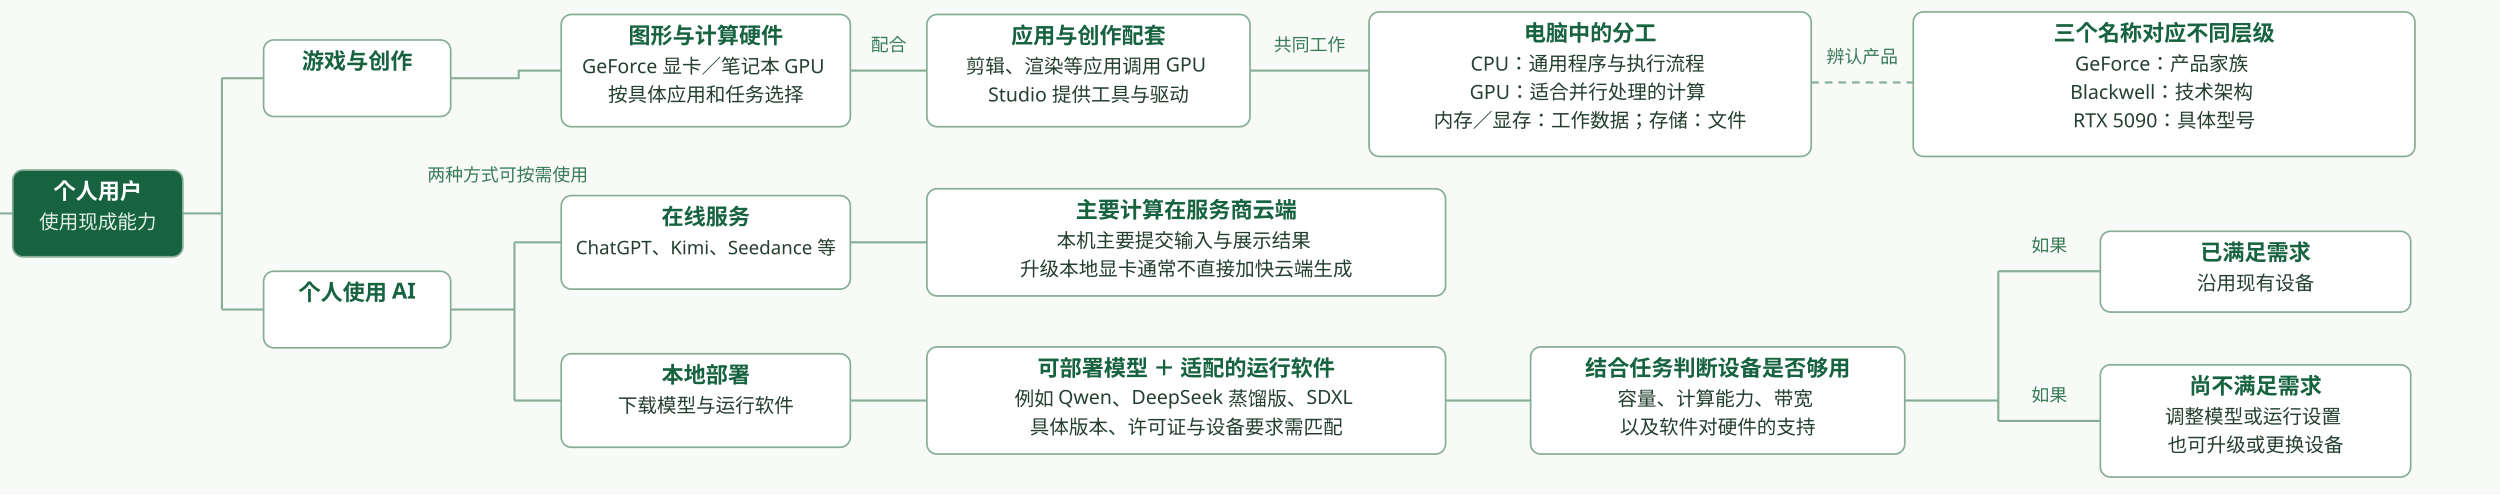
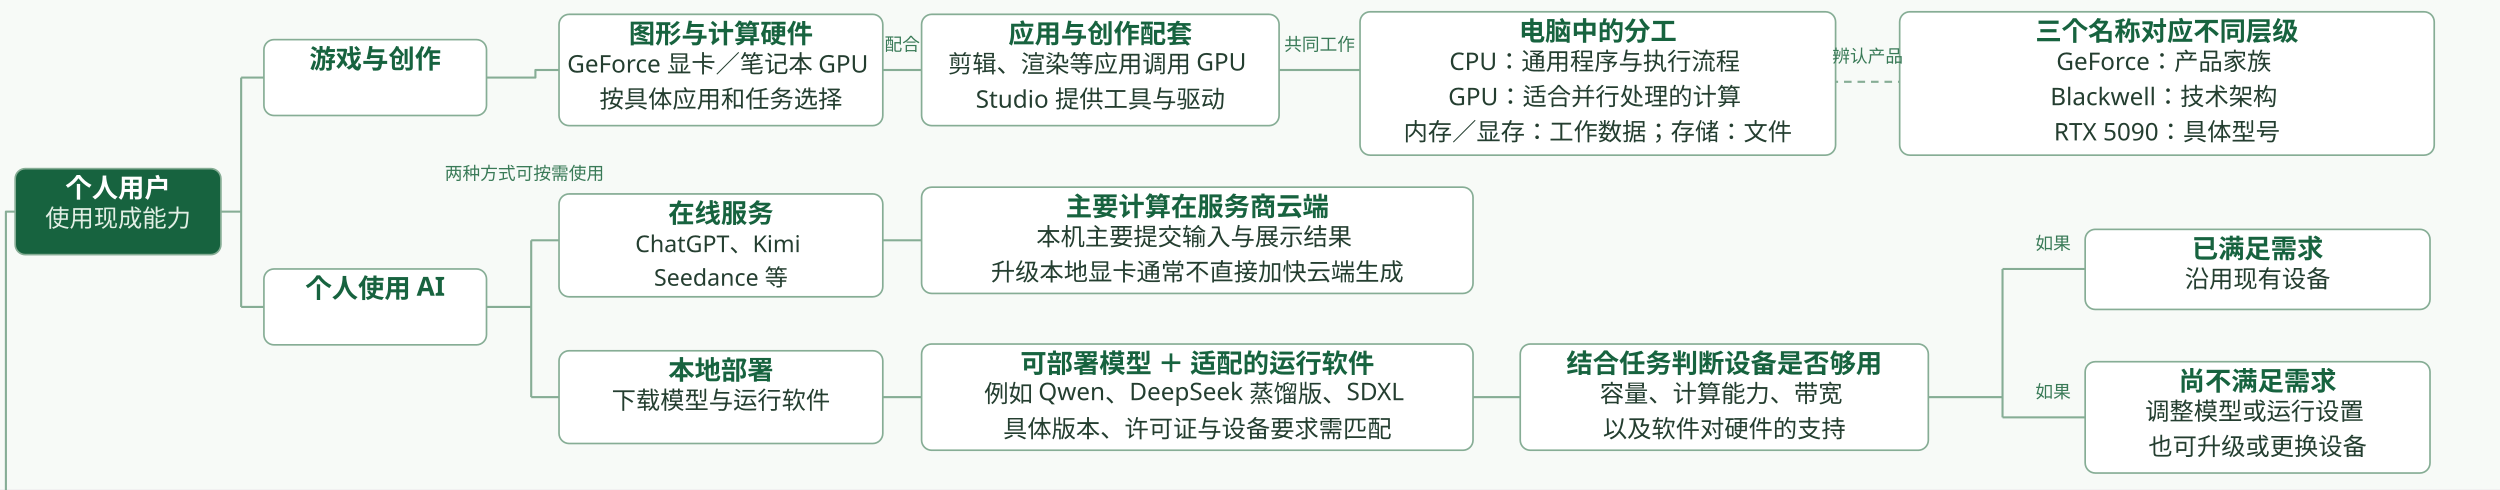
- <svg xmlns="http://www.w3.org/2000/svg" width="2940" height="580" viewBox="340 118 2940 580">
+ <svg xmlns="http://www.w3.org/2000/svg" width="2965" height="580" viewBox="315 118 2965 580">
  <defs>
    <marker id="arr" markerWidth="8" markerHeight="8" refX="7" refY="4" orient="auto">
      <path d="M0 0 L8 4 L0 8z" fill="#86ad95" />
    </marker>
  </defs>
-   <rect x="340" y="118" width="2940" height="580" fill="#f7faf7" />
+   <rect x="315" y="118" width="2965" height="580" fill="#f7faf7" />
  <g font-family="PingFang SC,Microsoft YaHei,sans-serif">
    <path d="M295,1021 L322,1021 L322,369 L355,369" fill="none" stroke="#86ad95" stroke-width="2.5" stroke-linejoin="round" />
    <path d="M295,1021 L322,1021 L322,1003 L355,1003" fill="none" stroke="#86ad95" stroke-width="2.5" stroke-linejoin="round" />
    <path d="M295,1021 L322,1021 L322,1738 L355,1738" fill="none" stroke="#86ad95" stroke-width="2.5" stroke-linejoin="round" />
    <path d="M555,369 L601,369" fill="none" stroke="#86ad95" stroke-width="2.5" stroke-linejoin="round" />
    <path d="M601,210 L601,482" fill="none" stroke="#86ad95" stroke-width="2.5" stroke-linejoin="round" />
    <path d="M601,210 L650,210" fill="none" stroke="#86ad95" stroke-width="2.5" stroke-linejoin="round" />
    <path d="M601,482 L650,482" fill="none" stroke="#86ad95" stroke-width="2.5" stroke-linejoin="round" />
    <path d="M870,210 L950,210 L950,201 L1000,201" fill="none" stroke="#86ad95" stroke-width="2.5" stroke-linejoin="round" />
    <path d="M1340,201 L1430,201" fill="none" stroke="#86ad95" stroke-width="2.5" stroke-linejoin="round" />
    <path d="M1810,201 L1950,201" fill="none" stroke="#86ad95" stroke-width="2.5" stroke-linejoin="round" />
    <path d="M2470,215 L2590,215" fill="none" stroke="#86ad95" stroke-width="2.5" stroke-linejoin="round" stroke-dasharray="9 7" />
    <path d="M870,482 L945,482" fill="none" stroke="#86ad95" stroke-width="2.5" stroke-linejoin="round" />
    <path d="M945,403 L945,589" fill="none" stroke="#86ad95" stroke-width="2.5" stroke-linejoin="round" />
    <path d="M945,403 L1000,403" fill="none" stroke="#86ad95" stroke-width="2.5" stroke-linejoin="round" />
    <path d="M945,589 L1000,589" fill="none" stroke="#86ad95" stroke-width="2.5" stroke-linejoin="round" />
    <path d="M1340,403 L1430,403" fill="none" stroke="#86ad95" stroke-width="2.5" stroke-linejoin="round" />
    <path d="M1340,589 L1430,589" fill="none" stroke="#86ad95" stroke-width="2.5" stroke-linejoin="round" />
    <path d="M2040,589 L2140,589" fill="none" stroke="#86ad95" stroke-width="2.5" stroke-linejoin="round" />
    <path d="M2580,589 L2690,589" fill="none" stroke="#86ad95" stroke-width="2.5" stroke-linejoin="round" />
    <path d="M2690,437 L2690,613" fill="none" stroke="#86ad95" stroke-width="2.5" stroke-linejoin="round" />
    <path d="M2690,437 L2810,437" fill="none" stroke="#86ad95" stroke-width="2.5" stroke-linejoin="round" />
    <path d="M2690,613 L2810,613" fill="none" stroke="#86ad95" stroke-width="2.5" stroke-linejoin="round" />
    <path d="M555,1003 L601,1003" fill="none" stroke="#86ad95" stroke-width="2.5" stroke-linejoin="round" />
    <path d="M601,838 L601,1130" fill="none" stroke="#86ad95" stroke-width="2.5" stroke-linejoin="round" />
    <path d="M601,838 L650,838" fill="none" stroke="#86ad95" stroke-width="2.5" stroke-linejoin="round" />
    <path d="M601,1130 L650,1130" fill="none" stroke="#86ad95" stroke-width="2.5" stroke-linejoin="round" />
    <path d="M870,838 L1000,838" fill="none" stroke="#86ad95" stroke-width="2.5" stroke-linejoin="round" />
    <path d="M1340,833 L1430,833" fill="none" stroke="#86ad95" stroke-width="2.5" stroke-linejoin="round" />
    <path d="M1870,833 L1980,833" fill="none" stroke="#86ad95" stroke-width="2.5" stroke-linejoin="round" />
    <path d="M870,1130 L945,1130" fill="none" stroke="#86ad95" stroke-width="2.5" stroke-linejoin="round" />
    <path d="M945,1019 L945,1238" fill="none" stroke="#86ad95" stroke-width="2.5" stroke-linejoin="round" />
    <path d="M945,1019 L1000,1019" fill="none" stroke="#86ad95" stroke-width="2.5" stroke-linejoin="round" />
    <path d="M945,1238 L1000,1238" fill="none" stroke="#86ad95" stroke-width="2.5" stroke-linejoin="round" />
    <path d="M1340,1238 L1400,1238" fill="none" stroke="#86ad95" stroke-width="2.5" stroke-linejoin="round" />
    <path d="M1400,1017 L1400,1355" fill="none" stroke="#86ad95" stroke-width="2.5" stroke-linejoin="round" />
    <path d="M1400,1017 L1450,1017" fill="none" stroke="#86ad95" stroke-width="2.5" stroke-linejoin="round" />
    <path d="M1400,1186 L1450,1186" fill="none" stroke="#86ad95" stroke-width="2.5" stroke-linejoin="round" />
    <path d="M1400,1355 L1450,1355" fill="none" stroke="#86ad95" stroke-width="2.5" stroke-linejoin="round" />
    <path d="M1820,1186 L1890,1186 L1890,1230 L1950,1230" fill="none" stroke="#86ad95" stroke-width="2.5" stroke-linejoin="round" />
    <path d="M1820,1355 L1890,1355 L1890,1230" fill="none" stroke="#86ad95" stroke-width="2.5" stroke-linejoin="round" />
    <path d="M1820,1017 L2925,1017 L2925,1170 L2990,1170" fill="none" stroke="#86ad95" stroke-width="2.5" stroke-linejoin="round" />
    <path d="M1340,1019 L1363,1019 L1363,931 L3122,931 L3122,1120" fill="none" stroke="#86ad95" stroke-width="2.5" stroke-linejoin="round" />
    <path d="M2870,1230 L2990,1230" fill="none" stroke="#86ad95" stroke-width="2.5" stroke-linejoin="round" />
    <path d="M555,1738 L650,1738" fill="none" stroke="#86ad95" stroke-width="2.5" stroke-linejoin="round" />
    <path d="M870,1738 L945,1738" fill="none" stroke="#86ad95" stroke-width="2.5" stroke-linejoin="round" />
    <path d="M945,1539 L945,1950" fill="none" stroke="#86ad95" stroke-width="2.5" stroke-linejoin="round" />
    <path d="M945,1539 L1000,1539" fill="none" stroke="#86ad95" stroke-width="2.5" stroke-linejoin="round" />
    <path d="M945,1676 L1000,1676" fill="none" stroke="#86ad95" stroke-width="2.5" stroke-linejoin="round" />
    <path d="M945,1813 L1000,1813" fill="none" stroke="#86ad95" stroke-width="2.5" stroke-linejoin="round" />
    <path d="M945,1950 L1000,1950" fill="none" stroke="#86ad95" stroke-width="2.5" stroke-linejoin="round" />
    <path d="M1300,1539 L1430,1539" fill="none" stroke="#86ad95" stroke-width="2.5" stroke-linejoin="round" />
    <path d="M1300,1676 L1430,1676" fill="none" stroke="#86ad95" stroke-width="2.5" stroke-linejoin="round" />
    <path d="M1300,1813 L1430,1813" fill="none" stroke="#86ad95" stroke-width="2.5" stroke-linejoin="round" />
    <path d="M1300,1950 L1430,1950" fill="none" stroke="#86ad95" stroke-width="2.5" stroke-linejoin="round" />
    <path d="M2325,1541 L2410,1541 L2410,1515 L2480,1515" fill="none" stroke="#86ad95" stroke-width="2.5" stroke-linejoin="round" stroke-dasharray="9 7" />
    <path d="M2370,1539 L2370,1980" fill="none" stroke="#86ad95" stroke-width="2.5" stroke-linejoin="round" />
    <path d="M2325,1539 L2370,1539" fill="none" stroke="#86ad95" stroke-width="2.5" stroke-linejoin="round" />
    <path d="M2325,1676 L2370,1676" fill="none" stroke="#86ad95" stroke-width="2.5" stroke-linejoin="round" />
    <path d="M2325,1813 L2370,1813" fill="none" stroke="#86ad95" stroke-width="2.5" stroke-linejoin="round" />
    <path d="M2325,1950 L2370,1950" fill="none" stroke="#86ad95" stroke-width="2.5" stroke-linejoin="round" />
    <path d="M2370,1940 L2580,1940" fill="none" stroke="#86ad95" stroke-width="2.5" stroke-linejoin="round" />
    <path d="M2867,1815 L2867,1870" fill="none" stroke="#86ad95" stroke-width="2.5" stroke-linejoin="round" stroke-dasharray="9 7" />
-     <rect x="35" y="949" width="260" height="144" rx="12" fill="#17633f" stroke="#86ad95" stroke-width="2" />
-     <rect x="355" y="318" width="200" height="102" rx="12" fill="#17633f" stroke="#86ad95" stroke-width="2" />
-     <rect x="650" y="165" width="220" height="90" rx="12" fill="white" stroke="#86ad95" stroke-width="2" />
-     <rect x="650" y="437" width="220" height="90" rx="12" fill="white" stroke="#86ad95" stroke-width="2" />
-     <rect x="1000" y="135" width="340" height="132" rx="12" fill="white" stroke="#86ad95" stroke-width="2" />
-     <rect x="1430" y="135" width="380" height="132" rx="12" fill="white" stroke="#86ad95" stroke-width="2" />
-     <rect x="1950" y="132" width="520" height="170" rx="12" fill="white" stroke="#86ad95" stroke-width="2" />
-     <rect x="2590" y="132" width="590" height="170" rx="12" fill="white" stroke="#86ad95" stroke-width="2" />
-     <rect x="1000" y="348" width="340" height="110" rx="12" fill="white" stroke="#86ad95" stroke-width="2" />
-     <rect x="1000" y="534" width="340" height="110" rx="12" fill="white" stroke="#86ad95" stroke-width="2" />
-     <rect x="1430" y="340" width="610" height="126" rx="12" fill="white" stroke="#86ad95" stroke-width="2" />
-     <rect x="1430" y="526" width="610" height="126" rx="12" fill="white" stroke="#86ad95" stroke-width="2" />
-     <rect x="2140" y="526" width="440" height="126" rx="12" fill="white" stroke="#86ad95" stroke-width="2" />
-     <rect x="2810" y="390" width="365" height="95" rx="12" fill="white" stroke="#86ad95" stroke-width="2" />
-     <rect x="2810" y="547" width="365" height="132" rx="12" fill="white" stroke="#86ad95" stroke-width="2" />
-     <rect x="355" y="952" width="200" height="102" rx="12" fill="#17633f" stroke="#86ad95" stroke-width="2" />
-     <rect x="650" y="793" width="220" height="90" rx="12" fill="white" stroke="#86ad95" stroke-width="2" />
-     <rect x="650" y="1085" width="220" height="90" rx="12" fill="white" stroke="#86ad95" stroke-width="2" />
-     <rect x="1000" y="769" width="340" height="128" rx="12" fill="white" stroke="#86ad95" stroke-width="2" />
-     <rect x="1430" y="769" width="440" height="128" rx="12" fill="white" stroke="#86ad95" stroke-width="2" />
-     <rect x="1980" y="769" width="575" height="128" rx="12" fill="white" stroke="#86ad95" stroke-width="2" />
-     <rect x="1000" y="965" width="340" height="108" rx="12" fill="white" stroke="#86ad95" stroke-width="2" />
-     <rect x="1000" y="1190" width="340" height="96" rx="12" fill="white" stroke="#86ad95" stroke-width="2" />
-     <rect x="1450" y="962" width="370" height="110" rx="12" fill="white" stroke="#86ad95" stroke-width="2" />
-     <rect x="1450" y="1131" width="370" height="110" rx="12" fill="white" stroke="#86ad95" stroke-width="2" />
-     <rect x="1450" y="1300" width="370" height="110" rx="12" fill="white" stroke="#86ad95" stroke-width="2" />
+     <rect x="13.0" y="949" width="304" height="144" rx="12" fill="#17633f" stroke="#86ad95" stroke-width="2" />
+     <rect x="333.0" y="318" width="244" height="102" rx="12" fill="#17633f" stroke="#86ad95" stroke-width="2" />
+     <rect x="628.0" y="165" width="264" height="90" rx="12" fill="white" stroke="#86ad95" stroke-width="2" />
+     <rect x="628.0" y="437" width="264" height="90" rx="12" fill="white" stroke="#86ad95" stroke-width="2" />
+     <rect x="978.0" y="135" width="384" height="132" rx="12" fill="white" stroke="#86ad95" stroke-width="2" />
+     <rect x="1408.0" y="135" width="424" height="132" rx="12" fill="white" stroke="#86ad95" stroke-width="2" />
+     <rect x="1928.0" y="132" width="564" height="170" rx="12" fill="white" stroke="#86ad95" stroke-width="2" />
+     <rect x="2568.0" y="132" width="634" height="170" rx="12" fill="white" stroke="#86ad95" stroke-width="2" />
+     <rect x="978.0" y="348" width="384" height="122" rx="12" fill="white" stroke="#86ad95" stroke-width="2" />
+     <rect x="978.0" y="534" width="384" height="110" rx="12" fill="white" stroke="#86ad95" stroke-width="2" />
+     <rect x="1408.0" y="340" width="654" height="126" rx="12" fill="white" stroke="#86ad95" stroke-width="2" />
+     <rect x="1408.0" y="526" width="654" height="126" rx="12" fill="white" stroke="#86ad95" stroke-width="2" />
+     <rect x="2118.0" y="526" width="484" height="126" rx="12" fill="white" stroke="#86ad95" stroke-width="2" />
+     <rect x="2788.0" y="390" width="409" height="95" rx="12" fill="white" stroke="#86ad95" stroke-width="2" />
+     <rect x="2788.0" y="547" width="409" height="132" rx="12" fill="white" stroke="#86ad95" stroke-width="2" />
+     <rect x="333.0" y="952" width="244" height="102" rx="12" fill="#17633f" stroke="#86ad95" stroke-width="2" />
+     <rect x="628.0" y="793" width="264" height="90" rx="12" fill="white" stroke="#86ad95" stroke-width="2" />
+     <rect x="628.0" y="1085" width="264" height="90" rx="12" fill="white" stroke="#86ad95" stroke-width="2" />
+     <rect x="978.0" y="769" width="384" height="128" rx="12" fill="white" stroke="#86ad95" stroke-width="2" />
+     <rect x="1408.0" y="769" width="484" height="128" rx="12" fill="white" stroke="#86ad95" stroke-width="2" />
+     <rect x="1958.0" y="769" width="619" height="128" rx="12" fill="white" stroke="#86ad95" stroke-width="2" />
+     <rect x="978.0" y="965" width="384" height="108" rx="12" fill="white" stroke="#86ad95" stroke-width="2" />
+     <rect x="978.0" y="1190" width="384" height="96" rx="12" fill="white" stroke="#86ad95" stroke-width="2" />
+     <rect x="1428.0" y="962" width="414" height="122" rx="12" fill="white" stroke="#86ad95" stroke-width="2" />
+     <rect x="1428.0" y="1131" width="414" height="122" rx="12" fill="white" stroke="#86ad95" stroke-width="2" />
+     <rect x="1428.0" y="1300" width="414" height="122" rx="12" fill="white" stroke="#86ad95" stroke-width="2" />
    <rect x="1950" y="1040" width="920" height="378" rx="16" fill="#eef5ef" stroke="#c7ddcf" stroke-width="2" />
-     <rect x="1970" y="1115" width="270" height="270" rx="12" fill="white" stroke="#86ad95" stroke-width="2" />
-     <rect x="2260" y="1115" width="285" height="270" rx="12" fill="white" stroke="#86ad95" stroke-width="2" />
-     <rect x="2565" y="1115" width="285" height="270" rx="12" fill="white" stroke="#86ad95" stroke-width="2" />
-     <rect x="2990" y="1120" width="265" height="165" rx="12" fill="white" stroke="#86ad95" stroke-width="2" />
-     <rect x="355" y="1687" width="200" height="102" rx="12" fill="#17633f" stroke="#86ad95" stroke-width="2" />
-     <rect x="650" y="1683" width="220" height="110" rx="12" fill="white" stroke="#86ad95" stroke-width="2" />
-     <rect x="1000" y="1487" width="300" height="105" rx="12" fill="white" stroke="#86ad95" stroke-width="2" />
-     <rect x="1000" y="1624" width="300" height="105" rx="12" fill="white" stroke="#86ad95" stroke-width="2" />
-     <rect x="1000" y="1761" width="300" height="105" rx="12" fill="white" stroke="#86ad95" stroke-width="2" />
-     <rect x="1000" y="1898" width="300" height="105" rx="12" fill="white" stroke="#86ad95" stroke-width="2" />
-     <rect x="1430" y="1487" width="895" height="122" rx="12" fill="white" stroke="#86ad95" stroke-width="2" />
-     <rect x="1430" y="1624" width="895" height="122" rx="12" fill="white" stroke="#86ad95" stroke-width="2" />
-     <rect x="1430" y="1761" width="895" height="122" rx="12" fill="white" stroke="#86ad95" stroke-width="2" />
-     <rect x="1430" y="1898" width="895" height="122" rx="12" fill="white" stroke="#86ad95" stroke-width="2" />
+     <rect x="1966.0" y="1115" width="278" height="270" rx="12" fill="white" stroke="#86ad95" stroke-width="2" />
+     <rect x="2256.0" y="1115" width="293" height="270" rx="12" fill="white" stroke="#86ad95" stroke-width="2" />
+     <rect x="2561.0" y="1115" width="293" height="270" rx="12" fill="white" stroke="#86ad95" stroke-width="2" />
+     <rect x="2968.0" y="1120" width="309" height="165" rx="12" fill="white" stroke="#86ad95" stroke-width="2" />
+     <rect x="333.0" y="1687" width="244" height="102" rx="12" fill="#17633f" stroke="#86ad95" stroke-width="2" />
+     <rect x="628.0" y="1683" width="264" height="110" rx="12" fill="white" stroke="#86ad95" stroke-width="2" />
+     <rect x="978.0" y="1487" width="344" height="105" rx="12" fill="white" stroke="#86ad95" stroke-width="2" />
+     <rect x="978.0" y="1624" width="344" height="105" rx="12" fill="white" stroke="#86ad95" stroke-width="2" />
+     <rect x="978.0" y="1761" width="344" height="105" rx="12" fill="white" stroke="#86ad95" stroke-width="2" />
+     <rect x="978.0" y="1898" width="344" height="105" rx="12" fill="white" stroke="#86ad95" stroke-width="2" />
+     <rect x="1408.0" y="1487" width="939" height="122" rx="12" fill="white" stroke="#86ad95" stroke-width="2" />
+     <rect x="1408.0" y="1624" width="939" height="122" rx="12" fill="white" stroke="#86ad95" stroke-width="2" />
+     <rect x="1408.0" y="1761" width="939" height="122" rx="12" fill="white" stroke="#86ad95" stroke-width="2" />
+     <rect x="1408.0" y="1898" width="939" height="122" rx="12" fill="white" stroke="#86ad95" stroke-width="2" />
    <rect x="2480" y="1490" width="775" height="325" rx="16" fill="#eef5ef" stroke="#c7ddcf" stroke-width="2" />
-     <rect x="2500" y="1565" width="345" height="210" rx="12" fill="white" stroke="#86ad95" stroke-width="2" />
-     <rect x="2870" y="1565" width="365" height="210" rx="12" fill="white" stroke="#86ad95" stroke-width="2" />
-     <rect x="2580" y="1870" width="610" height="140" rx="12" fill="white" stroke="#86ad95" stroke-width="2" />
+     <rect x="2496.0" y="1565" width="353" height="210" rx="12" fill="white" stroke="#86ad95" stroke-width="2" />
+     <rect x="2866.0" y="1565" width="373" height="210" rx="12" fill="white" stroke="#86ad95" stroke-width="2" />
+     <rect x="2558.0" y="1870" width="654" height="140" rx="12" fill="white" stroke="#86ad95" stroke-width="2" />
    <text x="48" y="54" text-anchor="start" fill="#17633f" font-size="31" font-weight="600">
      <tspan x="48" dy="0">算力生意（上） · 全文逻辑框架</tspan>
    </text>
    <text x="48" y="94" text-anchor="start" fill="#397a57" font-size="23" font-weight="400">
      <tspan x="48" dy="0">从使用者展开任务与方案，再看硬件、软件和系统怎样配合</tspan>
    </text>
-     <text x="165.0" y="983" text-anchor="middle" fill="white" font-size="25" font-weight="600">
+     <text x="165.0" y="983" text-anchor="middle" fill="white" font-size="30.0" font-weight="600">
      <tspan x="165.0" dy="0">英伟达的产品版图</tspan>
    </text>
-     <text x="165.0" y="1018" text-anchor="middle" fill="#e2efe5" font-size="23" font-weight="400">
+     <text x="165.0" y="1018" text-anchor="middle" fill="#e2efe5" font-size="28.8" font-weight="400">
      <tspan x="165.0" dy="0">谁使用？做什么？</tspan>
-       <tspan x="165.0" dy="33.35">产品怎样配合？</tspan>
-     </text>
-     <text x="455.0" y="352" text-anchor="middle" fill="white" font-size="26" font-weight="600">
+       <tspan x="165.0" dy="41.76">产品怎样配合？</tspan>
+     </text>
+     <text x="455.0" y="352" text-anchor="middle" fill="white" font-size="31.2" font-weight="600">
      <tspan x="455.0" dy="0">个人用户</tspan>
    </text>
-     <text x="455.0" y="387" text-anchor="middle" fill="#e2efe5" font-size="23" font-weight="400">
+     <text x="455.0" y="387" text-anchor="middle" fill="#e2efe5" font-size="28.8" font-weight="400">
      <tspan x="455.0" dy="0">使用现成能力</tspan>
    </text>
-     <text x="760.0" y="199" text-anchor="middle" fill="#17633f" font-size="26" font-weight="600">
+     <text x="760.0" y="199" text-anchor="middle" fill="#17633f" font-size="31.2" font-weight="600">
      <tspan x="760.0" dy="0">游戏与创作</tspan>
    </text>
-     <text x="760.0" y="471" text-anchor="middle" fill="#17633f" font-size="26" font-weight="600">
+     <text x="760.0" y="471" text-anchor="middle" fill="#17633f" font-size="31.2" font-weight="600">
      <tspan x="760.0" dy="0">个人使用 AI</tspan>
    </text>
-     <text x="1170.0" y="169" text-anchor="middle" fill="#17633f" font-size="26" font-weight="600">
+     <text x="1170.0" y="169" text-anchor="middle" fill="#17633f" font-size="31.2" font-weight="600">
      <tspan x="1170.0" dy="0">图形与计算硬件</tspan>
    </text>
-     <text x="1170.0" y="204" text-anchor="middle" fill="#243e30" font-size="23" font-weight="400">
+     <text x="1170.0" y="204" text-anchor="middle" fill="#243e30" font-size="28.8" font-weight="400">
      <tspan x="1170.0" dy="0">GeForce 显卡／笔记本 GPU</tspan>
-       <tspan x="1170.0" dy="33.35">按具体应用和任务选择</tspan>
-     </text>
-     <text x="1620.0" y="169" text-anchor="middle" fill="#17633f" font-size="26" font-weight="600">
+       <tspan x="1170.0" dy="41.76">按具体应用和任务选择</tspan>
+     </text>
+     <text x="1620.0" y="169" text-anchor="middle" fill="#17633f" font-size="31.2" font-weight="600">
      <tspan x="1620.0" dy="0">应用与创作配套</tspan>
    </text>
-     <text x="1620.0" y="204" text-anchor="middle" fill="#243e30" font-size="23" font-weight="400">
+     <text x="1620.0" y="204" text-anchor="middle" fill="#243e30" font-size="28.8" font-weight="400">
      <tspan x="1620.0" dy="0">剪辑、渲染等应用调用 GPU</tspan>
-       <tspan x="1620.0" dy="33.35">Studio 提供工具与驱动</tspan>
+       <tspan x="1620.0" dy="41.76">Studio 提供工具与驱动</tspan>
    </text>
    <text x="1385" y="178" text-anchor="middle" fill="#397a57" font-size="21" font-weight="400">
      <tspan x="1385" dy="0">配合</tspan>
    </text>
-     <text x="2210.0" y="166" text-anchor="middle" fill="#17633f" font-size="26" font-weight="600">
+     <text x="2210.0" y="166" text-anchor="middle" fill="#17633f" font-size="31.2" font-weight="600">
      <tspan x="2210.0" dy="0">电脑中的分工</tspan>
    </text>
-     <text x="2210.0" y="201" text-anchor="middle" fill="#243e30" font-size="23" font-weight="400">
+     <text x="2210.0" y="201" text-anchor="middle" fill="#243e30" font-size="28.8" font-weight="400">
      <tspan x="2210.0" dy="0">CPU：通用程序与执行流程</tspan>
-       <tspan x="2210.0" dy="33.35">GPU：适合并行处理的计算</tspan>
-       <tspan x="2210.0" dy="33.35">内存／显存：工作数据；存储：文件</tspan>
+       <tspan x="2210.0" dy="41.76">GPU：适合并行处理的计算</tspan>
+       <tspan x="2210.0" dy="41.76">内存／显存：工作数据；存储：文件</tspan>
    </text>
    <text x="1880" y="178" text-anchor="middle" fill="#397a57" font-size="21" font-weight="400">
      <tspan x="1880" dy="0">共同工作</tspan>
    </text>
-     <text x="2885.0" y="166" text-anchor="middle" fill="#17633f" font-size="26" font-weight="600">
+     <text x="2885.0" y="166" text-anchor="middle" fill="#17633f" font-size="31.2" font-weight="600">
      <tspan x="2885.0" dy="0">三个名称对应不同层级</tspan>
    </text>
-     <text x="2885.0" y="201" text-anchor="middle" fill="#243e30" font-size="23" font-weight="400">
+     <text x="2885.0" y="201" text-anchor="middle" fill="#243e30" font-size="28.8" font-weight="400">
      <tspan x="2885.0" dy="0">GeForce：产品家族</tspan>
-       <tspan x="2885.0" dy="33.35">Blackwell：技术架构</tspan>
-       <tspan x="2885.0" dy="33.35">RTX 5090：具体型号</tspan>
+       <tspan x="2885.0" dy="41.76">Blackwell：技术架构</tspan>
+       <tspan x="2885.0" dy="41.76">RTX 5090：具体型号</tspan>
    </text>
    <text x="2530" y="192" text-anchor="middle" fill="#397a57" font-size="21" font-weight="400">
      <tspan x="2530" dy="0">辨认产品</tspan>
    </text>
-     <text x="1170.0" y="382" text-anchor="middle" fill="#17633f" font-size="26" font-weight="600">
+     <text x="1170.0" y="382" text-anchor="middle" fill="#17633f" font-size="31.2" font-weight="600">
      <tspan x="1170.0" dy="0">在线服务</tspan>
    </text>
-     <text x="1170.0" y="417" text-anchor="middle" fill="#243e30" font-size="22" font-weight="400">
-       <tspan x="1170.0" dy="0">ChatGPT、Kimi、Seedance 等</tspan>
-     </text>
-     <text x="1170.0" y="568" text-anchor="middle" fill="#17633f" font-size="26" font-weight="600">
+     <text x="1170.0" y="417" text-anchor="middle" fill="#243e30" font-size="27.5" font-weight="400">
+       <tspan x="1170.0" dy="0">ChatGPT、Kimi</tspan>
+       <tspan x="1170.0" dy="39.875">Seedance 等</tspan>
+     </text>
+     <text x="1170.0" y="568" text-anchor="middle" fill="#17633f" font-size="31.2" font-weight="600">
      <tspan x="1170.0" dy="0">本地部署</tspan>
    </text>
-     <text x="1170.0" y="603" text-anchor="middle" fill="#243e30" font-size="23" font-weight="400">
+     <text x="1170.0" y="603" text-anchor="middle" fill="#243e30" font-size="28.8" font-weight="400">
      <tspan x="1170.0" dy="0">下载模型与运行软件</tspan>
    </text>
    <text x="937" y="331" text-anchor="middle" fill="#397a57" font-size="21" font-weight="400">
      <tspan x="937" dy="0">两种方式可按需使用</tspan>
    </text>
-     <text x="1735.0" y="374" text-anchor="middle" fill="#17633f" font-size="26" font-weight="600">
+     <text x="1735.0" y="374" text-anchor="middle" fill="#17633f" font-size="31.2" font-weight="600">
      <tspan x="1735.0" dy="0">主要计算在服务商云端</tspan>
    </text>
-     <text x="1735.0" y="409" text-anchor="middle" fill="#243e30" font-size="23" font-weight="400">
+     <text x="1735.0" y="409" text-anchor="middle" fill="#243e30" font-size="28.8" font-weight="400">
      <tspan x="1735.0" dy="0">本机主要提交输入与展示结果</tspan>
-       <tspan x="1735.0" dy="33.35">升级本地显卡通常不直接加快云端生成</tspan>
-     </text>
-     <text x="1735.0" y="560" text-anchor="middle" fill="#17633f" font-size="26" font-weight="600">
+       <tspan x="1735.0" dy="41.76">升级本地显卡通常不直接加快云端生成</tspan>
+     </text>
+     <text x="1735.0" y="560" text-anchor="middle" fill="#17633f" font-size="31.2" font-weight="600">
      <tspan x="1735.0" dy="0">可部署模型 ＋ 适配的运行软件</tspan>
    </text>
-     <text x="1735.0" y="595" text-anchor="middle" fill="#243e30" font-size="23" font-weight="400">
+     <text x="1735.0" y="595" text-anchor="middle" fill="#243e30" font-size="28.8" font-weight="400">
      <tspan x="1735.0" dy="0">例如 Qwen、DeepSeek 蒸馏版、SDXL</tspan>
-       <tspan x="1735.0" dy="33.35">具体版本、许可证与设备要求需匹配</tspan>
-     </text>
-     <text x="2360.0" y="560" text-anchor="middle" fill="#17633f" font-size="26" font-weight="600">
+       <tspan x="1735.0" dy="41.76">具体版本、许可证与设备要求需匹配</tspan>
+     </text>
+     <text x="2360.0" y="560" text-anchor="middle" fill="#17633f" font-size="31.2" font-weight="600">
      <tspan x="2360.0" dy="0">结合任务判断设备是否够用</tspan>
    </text>
-     <text x="2360.0" y="595" text-anchor="middle" fill="#243e30" font-size="23" font-weight="400">
+     <text x="2360.0" y="595" text-anchor="middle" fill="#243e30" font-size="28.8" font-weight="400">
      <tspan x="2360.0" dy="0">容量、计算能力、带宽</tspan>
-       <tspan x="2360.0" dy="33.35">以及软件对硬件的支持</tspan>
-     </text>
-     <text x="2992.5" y="424" text-anchor="middle" fill="#17633f" font-size="26" font-weight="600">
+       <tspan x="2360.0" dy="41.76">以及软件对硬件的支持</tspan>
+     </text>
+     <text x="2992.5" y="424" text-anchor="middle" fill="#17633f" font-size="31.2" font-weight="600">
      <tspan x="2992.5" dy="0">已满足需求</tspan>
    </text>
-     <text x="2992.5" y="459" text-anchor="middle" fill="#243e30" font-size="23" font-weight="400">
+     <text x="2992.5" y="459" text-anchor="middle" fill="#243e30" font-size="28.8" font-weight="400">
      <tspan x="2992.5" dy="0">沿用现有设备</tspan>
    </text>
-     <text x="2992.5" y="581" text-anchor="middle" fill="#17633f" font-size="26" font-weight="600">
+     <text x="2992.5" y="581" text-anchor="middle" fill="#17633f" font-size="31.2" font-weight="600">
      <tspan x="2992.5" dy="0">尚不满足需求</tspan>
    </text>
-     <text x="2992.5" y="616" text-anchor="middle" fill="#243e30" font-size="23" font-weight="400">
+     <text x="2992.5" y="616" text-anchor="middle" fill="#243e30" font-size="28.8" font-weight="400">
      <tspan x="2992.5" dy="0">调整模型或运行设置</tspan>
-       <tspan x="2992.5" dy="33.35">也可升级或更换设备</tspan>
+       <tspan x="2992.5" dy="41.76">也可升级或更换设备</tspan>
    </text>
    <text x="2750" y="414" text-anchor="middle" fill="#397a57" font-size="21" font-weight="400">
      <tspan x="2750" dy="0">如果</tspan>
    </text>
    <text x="2750" y="590" text-anchor="middle" fill="#397a57" font-size="21" font-weight="400">
      <tspan x="2750" dy="0">如果</tspan>
    </text>
-     <text x="455.0" y="986" text-anchor="middle" fill="white" font-size="25" font-weight="600">
+     <text x="455.0" y="986" text-anchor="middle" fill="white" font-size="30.0" font-weight="600">
      <tspan x="455.0" dy="0">企业专业团队</tspan>
    </text>
-     <text x="455.0" y="1021" text-anchor="middle" fill="#e2efe5" font-size="22" font-weight="400">
+     <text x="455.0" y="1021" text-anchor="middle" fill="#e2efe5" font-size="27.5" font-weight="400">
      <tspan x="455.0" dy="0">完成设计与研发</tspan>
    </text>
-     <text x="760.0" y="827" text-anchor="middle" fill="#17633f" font-size="26" font-weight="600">
+     <text x="760.0" y="827" text-anchor="middle" fill="#17633f" font-size="31.2" font-weight="600">
      <tspan x="760.0" dy="0">专业设计</tspan>
    </text>
-     <text x="760.0" y="1119" text-anchor="middle" fill="#17633f" font-size="26" font-weight="600">
+     <text x="760.0" y="1119" text-anchor="middle" fill="#17633f" font-size="31.2" font-weight="600">
      <tspan x="760.0" dy="0">使用 AI 应用</tspan>
    </text>
-     <text x="1170.0" y="803" text-anchor="middle" fill="#17633f" font-size="26" font-weight="600">
+     <text x="1170.0" y="803" text-anchor="middle" fill="#17633f" font-size="31.2" font-weight="600">
      <tspan x="1170.0" dy="0">专业应用</tspan>
    </text>
-     <text x="1170.0" y="838" text-anchor="middle" fill="#243e30" font-size="23" font-weight="400">
+     <text x="1170.0" y="838" text-anchor="middle" fill="#243e30" font-size="28.8" font-weight="400">
      <tspan x="1170.0" dy="0">Revit：建筑模型</tspan>
-       <tspan x="1170.0" dy="33.35">SOLIDWORKS：零件与装配</tspan>
-     </text>
-     <text x="1650.0" y="803" text-anchor="middle" fill="#17633f" font-size="26" font-weight="600">
+       <tspan x="1170.0" dy="41.76">SOLIDWORKS：零件与装配</tspan>
+     </text>
+     <text x="1650.0" y="803" text-anchor="middle" fill="#17633f" font-size="31.2" font-weight="600">
      <tspan x="1650.0" dy="0">按项目要求配置专业电脑</tspan>
    </text>
-     <text x="1650.0" y="838" text-anchor="middle" fill="#243e30" font-size="23" font-weight="400">
+     <text x="1650.0" y="838" text-anchor="middle" fill="#243e30" font-size="28.8" font-weight="400">
      <tspan x="1650.0" dy="0">RTX PRO 是可选的专业显卡</tspan>
-       <tspan x="1650.0" dy="33.35">台式与笔记本形态需分别看</tspan>
-     </text>
-     <text x="2267.5" y="803" text-anchor="middle" fill="#17633f" font-size="26" font-weight="600">
+       <tspan x="1650.0" dy="41.76">台式与笔记本形态需分别看</tspan>
+     </text>
+     <text x="2267.5" y="803" text-anchor="middle" fill="#17633f" font-size="31.2" font-weight="600">
      <tspan x="2267.5" dy="0">选型依据</tspan>
    </text>
-     <text x="2267.5" y="838" text-anchor="middle" fill="#243e30" font-size="23" font-weight="400">
+     <text x="2267.5" y="838" text-anchor="middle" fill="#243e30" font-size="28.8" font-weight="400">
      <tspan x="2267.5" dy="0">项目规模、内存容量、应用兼容性</tspan>
-       <tspan x="2267.5" dy="33.35">稳定性、维护与专业软件支持</tspan>
-     </text>
-     <text x="1170.0" y="999" text-anchor="middle" fill="#17633f" font-size="26" font-weight="600">
+       <tspan x="2267.5" dy="41.76">稳定性、维护与专业软件支持</tspan>
+     </text>
+     <text x="1170.0" y="999" text-anchor="middle" fill="#17633f" font-size="31.2" font-weight="600">
      <tspan x="1170.0" dy="0">购买现成应用</tspan>
    </text>
-     <text x="1170.0" y="1034" text-anchor="middle" fill="#243e30" font-size="23" font-weight="400">
+     <text x="1170.0" y="1034" text-anchor="middle" fill="#243e30" font-size="28.8" font-weight="400">
      <tspan x="1170.0" dy="0">主要配置、对接与测试</tspan>
    </text>
-     <text x="1170.0" y="1224" text-anchor="middle" fill="#17633f" font-size="26" font-weight="600">
+     <text x="1170.0" y="1224" text-anchor="middle" fill="#17633f" font-size="31.2" font-weight="600">
      <tspan x="1170.0" dy="0">自行开发应用</tspan>
    </text>
-     <text x="1635.0" y="996" text-anchor="middle" fill="#17633f" font-size="26" font-weight="600">
+     <text x="1635.0" y="996" text-anchor="middle" fill="#17633f" font-size="31.2" font-weight="600">
      <tspan x="1635.0" dy="0">方案一 · 调用模型 API</tspan>
    </text>
-     <text x="1635.0" y="1031" text-anchor="middle" fill="#243e30" font-size="22" font-weight="400">
+     <text x="1635.0" y="1031" text-anchor="middle" fill="#243e30" font-size="27.5" font-weight="400">
      <tspan x="1635.0" dy="0">服务商运行模型</tspan>
-       <tspan x="1635.0" dy="31.9">企业接入业务数据与应用</tspan>
-     </text>
-     <text x="1635.0" y="1165" text-anchor="middle" fill="#17633f" font-size="26" font-weight="600">
+       <tspan x="1635.0" dy="39.875">企业接入业务数据与应用</tspan>
+     </text>
+     <text x="1635.0" y="1165" text-anchor="middle" fill="#17633f" font-size="31.2" font-weight="600">
      <tspan x="1635.0" dy="0">方案二 · 租算力自行部署</tspan>
    </text>
-     <text x="1635.0" y="1200" text-anchor="middle" fill="#243e30" font-size="22" font-weight="400">
+     <text x="1635.0" y="1200" text-anchor="middle" fill="#243e30" font-size="27.5" font-weight="400">
      <tspan x="1635.0" dy="0">服务商提供计算资源</tspan>
-       <tspan x="1635.0" dy="31.9">企业部署与维护模型服务</tspan>
-     </text>
-     <text x="1635.0" y="1334" text-anchor="middle" fill="#17633f" font-size="26" font-weight="600">
+       <tspan x="1635.0" dy="39.875">企业部署与维护模型服务</tspan>
+     </text>
+     <text x="1635.0" y="1334" text-anchor="middle" fill="#17633f" font-size="31.2" font-weight="600">
      <tspan x="1635.0" dy="0">方案三 · 使用自有设备</tspan>
    </text>
-     <text x="1635.0" y="1369" text-anchor="middle" fill="#243e30" font-size="22" font-weight="400">
+     <text x="1635.0" y="1369" text-anchor="middle" fill="#243e30" font-size="27.5" font-weight="400">
      <tspan x="1635.0" dy="0">企业负责设备与模型服务</tspan>
-       <tspan x="1635.0" dy="31.9">也可与云端方案结合</tspan>
+       <tspan x="1635.0" dy="39.875">也可与云端方案结合</tspan>
    </text>
    <text x="1430" y="1101" text-anchor="middle" fill="#397a57" font-size="21" font-weight="400">
      <tspan x="1430" dy="0">三种方案并列展开</tspan>
    </text>
    <text x="1972" y="1074" text-anchor="start" fill="#17633f" font-size="25" font-weight="600">
      <tspan x="1972" dy="0">自行部署时：模型、软件、设备相互配合</tspan>
    </text>
-     <text x="2105.0" y="1149" text-anchor="middle" fill="#17633f" font-size="24" font-weight="600">
+     <text x="2105.0" y="1149" text-anchor="middle" fill="#17633f" font-size="28.8" font-weight="600">
      <tspan x="2105.0" dy="0">模型与工作</tspan>
    </text>
-     <text x="2105.0" y="1184" text-anchor="middle" fill="#243e30" font-size="20" font-weight="400">
+     <text x="2105.0" y="1184" text-anchor="middle" fill="#243e30" font-size="25.0" font-weight="400">
      <tspan x="2105.0" dy="0">选择与评估模型</tspan>
-       <tspan x="2105.0" dy="29.0">按需训练／微调</tspan>
-       <tspan x="2105.0" dy="29.0">运行推理</tspan>
-       <tspan x="2105.0" dy="29.0">Nemotron 等是模型资源</tspan>
-     </text>
-     <text x="2402.5" y="1149" text-anchor="middle" fill="#17633f" font-size="24" font-weight="600">
+       <tspan x="2105.0" dy="36.25">按需训练／微调</tspan>
+       <tspan x="2105.0" dy="36.25">运行推理</tspan>
+       <tspan x="2105.0" dy="36.25">Nemotron 等模型资源</tspan>
+     </text>
+     <text x="2402.5" y="1149" text-anchor="middle" fill="#17633f" font-size="28.8" font-weight="600">
      <tspan x="2402.5" dy="0">软件工具</tspan>
    </text>
-     <text x="2402.5" y="1184" text-anchor="middle" fill="#243e30" font-size="20" font-weight="400">
+     <text x="2402.5" y="1184" text-anchor="middle" fill="#243e30" font-size="25.0" font-weight="400">
      <tspan x="2402.5" dy="0">CUDA：计算基础</tspan>
-       <tspan x="2402.5" dy="29.0">NeMo：模型定制</tspan>
-       <tspan x="2402.5" dy="29.0">TensorRT：推理优化</tspan>
-       <tspan x="2402.5" dy="29.0">NIM：打包推理服务</tspan>
-       <tspan x="2402.5" dy="29.0">按需选择，非固定套装</tspan>
-     </text>
-     <text x="2707.5" y="1149" text-anchor="middle" fill="#17633f" font-size="24" font-weight="600">
+       <tspan x="2402.5" dy="36.25">NeMo：模型定制</tspan>
+       <tspan x="2402.5" dy="36.25">TensorRT：推理优化</tspan>
+       <tspan x="2402.5" dy="36.25">NIM：打包推理服务</tspan>
+       <tspan x="2402.5" dy="36.25">按需选择，非固定套装</tspan>
+     </text>
+     <text x="2707.5" y="1149" text-anchor="middle" fill="#17633f" font-size="28.8" font-weight="600">
      <tspan x="2707.5" dy="0">计算设备</tspan>
    </text>
-     <text x="2707.5" y="1184" text-anchor="middle" fill="#243e30" font-size="20" font-weight="400">
+     <text x="2707.5" y="1184" text-anchor="middle" fill="#243e30" font-size="25.0" font-weight="400">
      <tspan x="2707.5" dy="0">自有或云端资源</tspan>
-       <tspan x="2707.5" dy="29.0">专业电脑、DGX Spark</tspan>
-       <tspan x="2707.5" dy="29.0">或 GPU 服务器</tspan>
-       <tspan x="2707.5" dy="29.0">按模型与软件要求选型</tspan>
-     </text>
-     <text x="3122.5" y="1154" text-anchor="middle" fill="#17633f" font-size="25" font-weight="600">
+       <tspan x="2707.5" dy="36.25">专业电脑、DGX Spark</tspan>
+       <tspan x="2707.5" dy="36.25">或 GPU 服务器</tspan>
+       <tspan x="2707.5" dy="36.25">按模型与软件要求选型</tspan>
+     </text>
+     <text x="3122.5" y="1154" text-anchor="middle" fill="#17633f" font-size="30.0" font-weight="600">
      <tspan x="3122.5" dy="0">可用的企业应用</tspan>
    </text>
-     <text x="3122.5" y="1189" text-anchor="middle" fill="#243e30" font-size="22" font-weight="400">
+     <text x="3122.5" y="1189" text-anchor="middle" fill="#243e30" font-size="27.5" font-weight="400">
      <tspan x="3122.5" dy="0">例如客服助手</tspan>
-       <tspan x="3122.5" dy="31.9">连接业务事实</tspan>
-       <tspan x="3122.5" dy="31.9">处理请求并生成回复</tspan>
+       <tspan x="3122.5" dy="39.875">连接业务事实</tspan>
+       <tspan x="3122.5" dy="39.875">处理请求并生成回复</tspan>
    </text>
    <text x="2240" y="986" text-anchor="middle" fill="#397a57" font-size="21" font-weight="400">
      <tspan x="2240" dy="0">模型 API 路径：无需自行部署这部分模型服务</tspan>
    </text>
-     <text x="455.0" y="1721" text-anchor="middle" fill="white" font-size="23" font-weight="600">
+     <text x="455.0" y="1721" text-anchor="middle" fill="white" font-size="27.6" font-weight="600">
      <tspan x="455.0" dy="0">算力服务提供者</tspan>
    </text>
-     <text x="455.0" y="1756" text-anchor="middle" fill="#e2efe5" font-size="22" font-weight="400">
+     <text x="455.0" y="1756" text-anchor="middle" fill="#e2efe5" font-size="27.5" font-weight="400">
      <tspan x="455.0" dy="0">云厂商／运营商</tspan>
    </text>
-     <text x="760.0" y="1717" text-anchor="middle" fill="#17633f" font-size="24" font-weight="600">
+     <text x="760.0" y="1717" text-anchor="middle" fill="#17633f" font-size="28.8" font-weight="600">
      <tspan x="760.0" dy="0">持续提供算力</tspan>
    </text>
-     <text x="760.0" y="1752" text-anchor="middle" fill="#243e30" font-size="22" font-weight="400">
+     <text x="760.0" y="1752" text-anchor="middle" fill="#243e30" font-size="27.5" font-weight="400">
      <tspan x="760.0" dy="0">组织与运行资源</tspan>
    </text>
-     <text x="1150.0" y="1521" text-anchor="middle" fill="#17633f" font-size="25" font-weight="600">
+     <text x="1150.0" y="1521" text-anchor="middle" fill="#17633f" font-size="30.0" font-weight="600">
      <tspan x="1150.0" dy="0">计算能力</tspan>
    </text>
-     <text x="1150.0" y="1556" text-anchor="middle" fill="#243e30" font-size="22" font-weight="400">
+     <text x="1150.0" y="1556" text-anchor="middle" fill="#243e30" font-size="27.5" font-weight="400">
      <tspan x="1150.0" dy="0">处理模型与程序</tspan>
    </text>
-     <text x="1150.0" y="1658" text-anchor="middle" fill="#17633f" font-size="25" font-weight="600">
+     <text x="1150.0" y="1658" text-anchor="middle" fill="#17633f" font-size="30.0" font-weight="600">
      <tspan x="1150.0" dy="0">通信与连接</tspan>
    </text>
-     <text x="1150.0" y="1693" text-anchor="middle" fill="#243e30" font-size="22" font-weight="400">
+     <text x="1150.0" y="1693" text-anchor="middle" fill="#243e30" font-size="27.5" font-weight="400">
      <tspan x="1150.0" dy="0">设备之间交换数据</tspan>
    </text>
-     <text x="1150.0" y="1795" text-anchor="middle" fill="#17633f" font-size="25" font-weight="600">
+     <text x="1150.0" y="1795" text-anchor="middle" fill="#17633f" font-size="30.0" font-weight="600">
      <tspan x="1150.0" dy="0">系统组织</tspan>
    </text>
-     <text x="1150.0" y="1830" text-anchor="middle" fill="#243e30" font-size="22" font-weight="400">
+     <text x="1150.0" y="1830" text-anchor="middle" fill="#243e30" font-size="27.5" font-weight="400">
      <tspan x="1150.0" dy="0">把部件组织成设备</tspan>
    </text>
-     <text x="1150.0" y="1932" text-anchor="middle" fill="#17633f" font-size="25" font-weight="600">
+     <text x="1150.0" y="1932" text-anchor="middle" fill="#17633f" font-size="30.0" font-weight="600">
      <tspan x="1150.0" dy="0">运行管理</tspan>
    </text>
-     <text x="1150.0" y="1967" text-anchor="middle" fill="#243e30" font-size="22" font-weight="400">
+     <text x="1150.0" y="1967" text-anchor="middle" fill="#243e30" font-size="27.5" font-weight="400">
      <tspan x="1150.0" dy="0">让服务持续可用</tspan>
    </text>
    <text x="1148" y="1460" text-anchor="middle" fill="#397a57" font-size="22" font-weight="400">
      <tspan x="1148" dy="0">以下四方面共同支撑服务</tspan>
    </text>
-     <text x="1877.5" y="1521" text-anchor="middle" fill="#17633f" font-size="24" font-weight="600">
+     <text x="1877.5" y="1521" text-anchor="middle" fill="#17633f" font-size="28.8" font-weight="600">
      <tspan x="1877.5" dy="0">CPU、GPU、内存与存储</tspan>
    </text>
-     <text x="1877.5" y="1556" text-anchor="middle" fill="#243e30" font-size="22" font-weight="400">
+     <text x="1877.5" y="1556" text-anchor="middle" fill="#243e30" font-size="27.5" font-weight="400">
      <tspan x="1877.5" dy="0">GPU：A100／H100／H200、B200／B300、Rubin 等</tspan>
-       <tspan x="1877.5" dy="31.9">CPU：Grace／Vera；显存技术包括 HBM 等</tspan>
-     </text>
-     <text x="1877.5" y="1658" text-anchor="middle" fill="#17633f" font-size="24" font-weight="600">
+       <tspan x="1877.5" dy="39.875">CPU：Grace／Vera；显存技术包括 HBM 等</tspan>
+     </text>
+     <text x="1877.5" y="1658" text-anchor="middle" fill="#17633f" font-size="28.8" font-weight="600">
      <tspan x="1877.5" dy="0">互连、网卡、交换网络与 DPU</tspan>
    </text>
-     <text x="1877.5" y="1693" text-anchor="middle" fill="#243e30" font-size="22" font-weight="400">
+     <text x="1877.5" y="1693" text-anchor="middle" fill="#243e30" font-size="27.5" font-weight="400">
      <tspan x="1877.5" dy="0">NVLink；ConnectX；Spectrum-X；Quantum InfiniBand</tspan>
-       <tspan x="1877.5" dy="31.9">BlueField 分担部分网络、存储与安全处理</tspan>
-     </text>
-     <text x="1877.5" y="1795" text-anchor="middle" fill="#17633f" font-size="24" font-weight="600">
+       <tspan x="1877.5" dy="39.875">BlueField 分担部分网络、存储与安全处理</tspan>
+     </text>
+     <text x="1877.5" y="1795" text-anchor="middle" fill="#17633f" font-size="28.8" font-weight="600">
      <tspan x="1877.5" dy="0">平台、参考架构与完整系统</tspan>
    </text>
-     <text x="1877.5" y="1830" text-anchor="middle" fill="#243e30" font-size="22" font-weight="400">
+     <text x="1877.5" y="1830" text-anchor="middle" fill="#243e30" font-size="27.5" font-weight="400">
      <tspan x="1877.5" dy="0">HGX：多 GPU 平台；MGX：模块化参考架构；DGX：系统家族</tspan>
-       <tspan x="1877.5" dy="31.9">GB200 NVL72：液冷机柜系统；SuperPOD：集群方案</tspan>
-     </text>
-     <text x="1877.5" y="1932" text-anchor="middle" fill="#17633f" font-size="24" font-weight="600">
+       <tspan x="1877.5" dy="39.875">GB200 NVL72：液冷机柜系统；SuperPOD：集群方案</tspan>
+     </text>
+     <text x="1877.5" y="1932" text-anchor="middle" fill="#17633f" font-size="28.8" font-weight="600">
      <tspan x="1877.5" dy="0">调度、监测、恢复与资源调整</tspan>
    </text>
-     <text x="1877.5" y="1967" text-anchor="middle" fill="#243e30" font-size="22" font-weight="400">
+     <text x="1877.5" y="1967" text-anchor="middle" fill="#243e30" font-size="27.5" font-weight="400">
      <tspan x="1877.5" dy="0">结合响应速度、处理量与设备利用率设置运行方式</tspan>
-       <tspan x="1877.5" dy="31.9">DGX Cloud 是英伟达自身 AI 研发与运行环境的例子</tspan>
+       <tspan x="1877.5" dy="39.875">DGX Cloud 是英伟达自身 AI 研发与运行环境的例子</tspan>
    </text>
    <text x="2502" y="1524" text-anchor="start" fill="#17633f" font-size="25" font-weight="600">
      <tspan x="2502" dy="0">规模扩大：两种方法可以结合</tspan>
    </text>
-     <text x="2672.5" y="1599" text-anchor="middle" fill="#17633f" font-size="25" font-weight="600">
+     <text x="2672.5" y="1599" text-anchor="middle" fill="#17633f" font-size="30.0" font-weight="600">
      <tspan x="2672.5" dy="0">增加模型副本</tspan>
    </text>
-     <text x="2672.5" y="1634" text-anchor="middle" fill="#243e30" font-size="22" font-weight="400">
+     <text x="2672.5" y="1634" text-anchor="middle" fill="#243e30" font-size="27.5" font-weight="400">
      <tspan x="2672.5" dy="0">部署多组模型实例</tspan>
-       <tspan x="2672.5" dy="31.9">把不同请求分发过去</tspan>
-       <tspan x="2672.5" dy="31.9">服务更多并发请求</tspan>
-     </text>
-     <text x="3052.5" y="1599" text-anchor="middle" fill="#17633f" font-size="25" font-weight="600">
+       <tspan x="2672.5" dy="39.875">把不同请求分发过去</tspan>
+       <tspan x="2672.5" dy="39.875">服务更多并发请求</tspan>
+     </text>
+     <text x="3052.5" y="1599" text-anchor="middle" fill="#17633f" font-size="30.0" font-weight="600">
      <tspan x="3052.5" dy="0">多个 GPU 分担模型</tspan>
    </text>
-     <text x="3052.5" y="1634" text-anchor="middle" fill="#243e30" font-size="22" font-weight="400">
+     <text x="3052.5" y="1634" text-anchor="middle" fill="#243e30" font-size="27.5" font-weight="400">
      <tspan x="3052.5" dy="0">拆分模型或计算任务</tspan>
-       <tspan x="3052.5" dy="31.9">各设备之间交换数据</tspan>
-       <tspan x="3052.5" dy="31.9">多卡副本也可部署多组</tspan>
-     </text>
-     <text x="2885.0" y="1904" text-anchor="middle" fill="#17633f" font-size="27" font-weight="600">
+       <tspan x="3052.5" dy="39.875">各设备之间交换数据</tspan>
+       <tspan x="3052.5" dy="39.875">多卡副本也可部署多组</tspan>
+     </text>
+     <text x="2885.0" y="1904" text-anchor="middle" fill="#17633f" font-size="32.4" font-weight="600">
      <tspan x="2885.0" dy="0">共同支撑可用的计算服务</tspan>
    </text>
-     <text x="2885.0" y="1939" text-anchor="middle" fill="#243e30" font-size="22" font-weight="400">
+     <text x="2885.0" y="1939" text-anchor="middle" fill="#243e30" font-size="27.5" font-weight="400">
      <tspan x="2885.0" dy="0">对外租用计算资源，或提供托管模型服务</tspan>
-       <tspan x="2885.0" dy="31.9">自建集群的企业与科研机构也面对这些工作</tspan>
+       <tspan x="2885.0" dy="39.875">自建集群的企业与科研机构也面对这些工作</tspan>
    </text>
    <text x="48" y="2080" text-anchor="start" fill="#17633f" font-size="23" font-weight="500">
      <tspan x="48" dy="0">读图：分叉表示并列选择或组成部分；汇合表示共同支撑；虚线表示按需扩展或补充说明。</tspan>
    </text>
    <text x="48" y="2120" text-anchor="start" fill="#397a57" font-size="22" font-weight="400">
      <tspan x="48" dy="0">同一用户可涉及多个场景。产品是示例，可结合其他厂商硬件、开源工具与云服务；不必整套采用。</tspan>
    </text>
    <text x="3215" y="2120" text-anchor="end" fill="#17633f" font-size="23" font-weight="600">
      <tspan x="3215" dy="0">旁观机器</tspan>
    </text>
  </g>
</svg>
